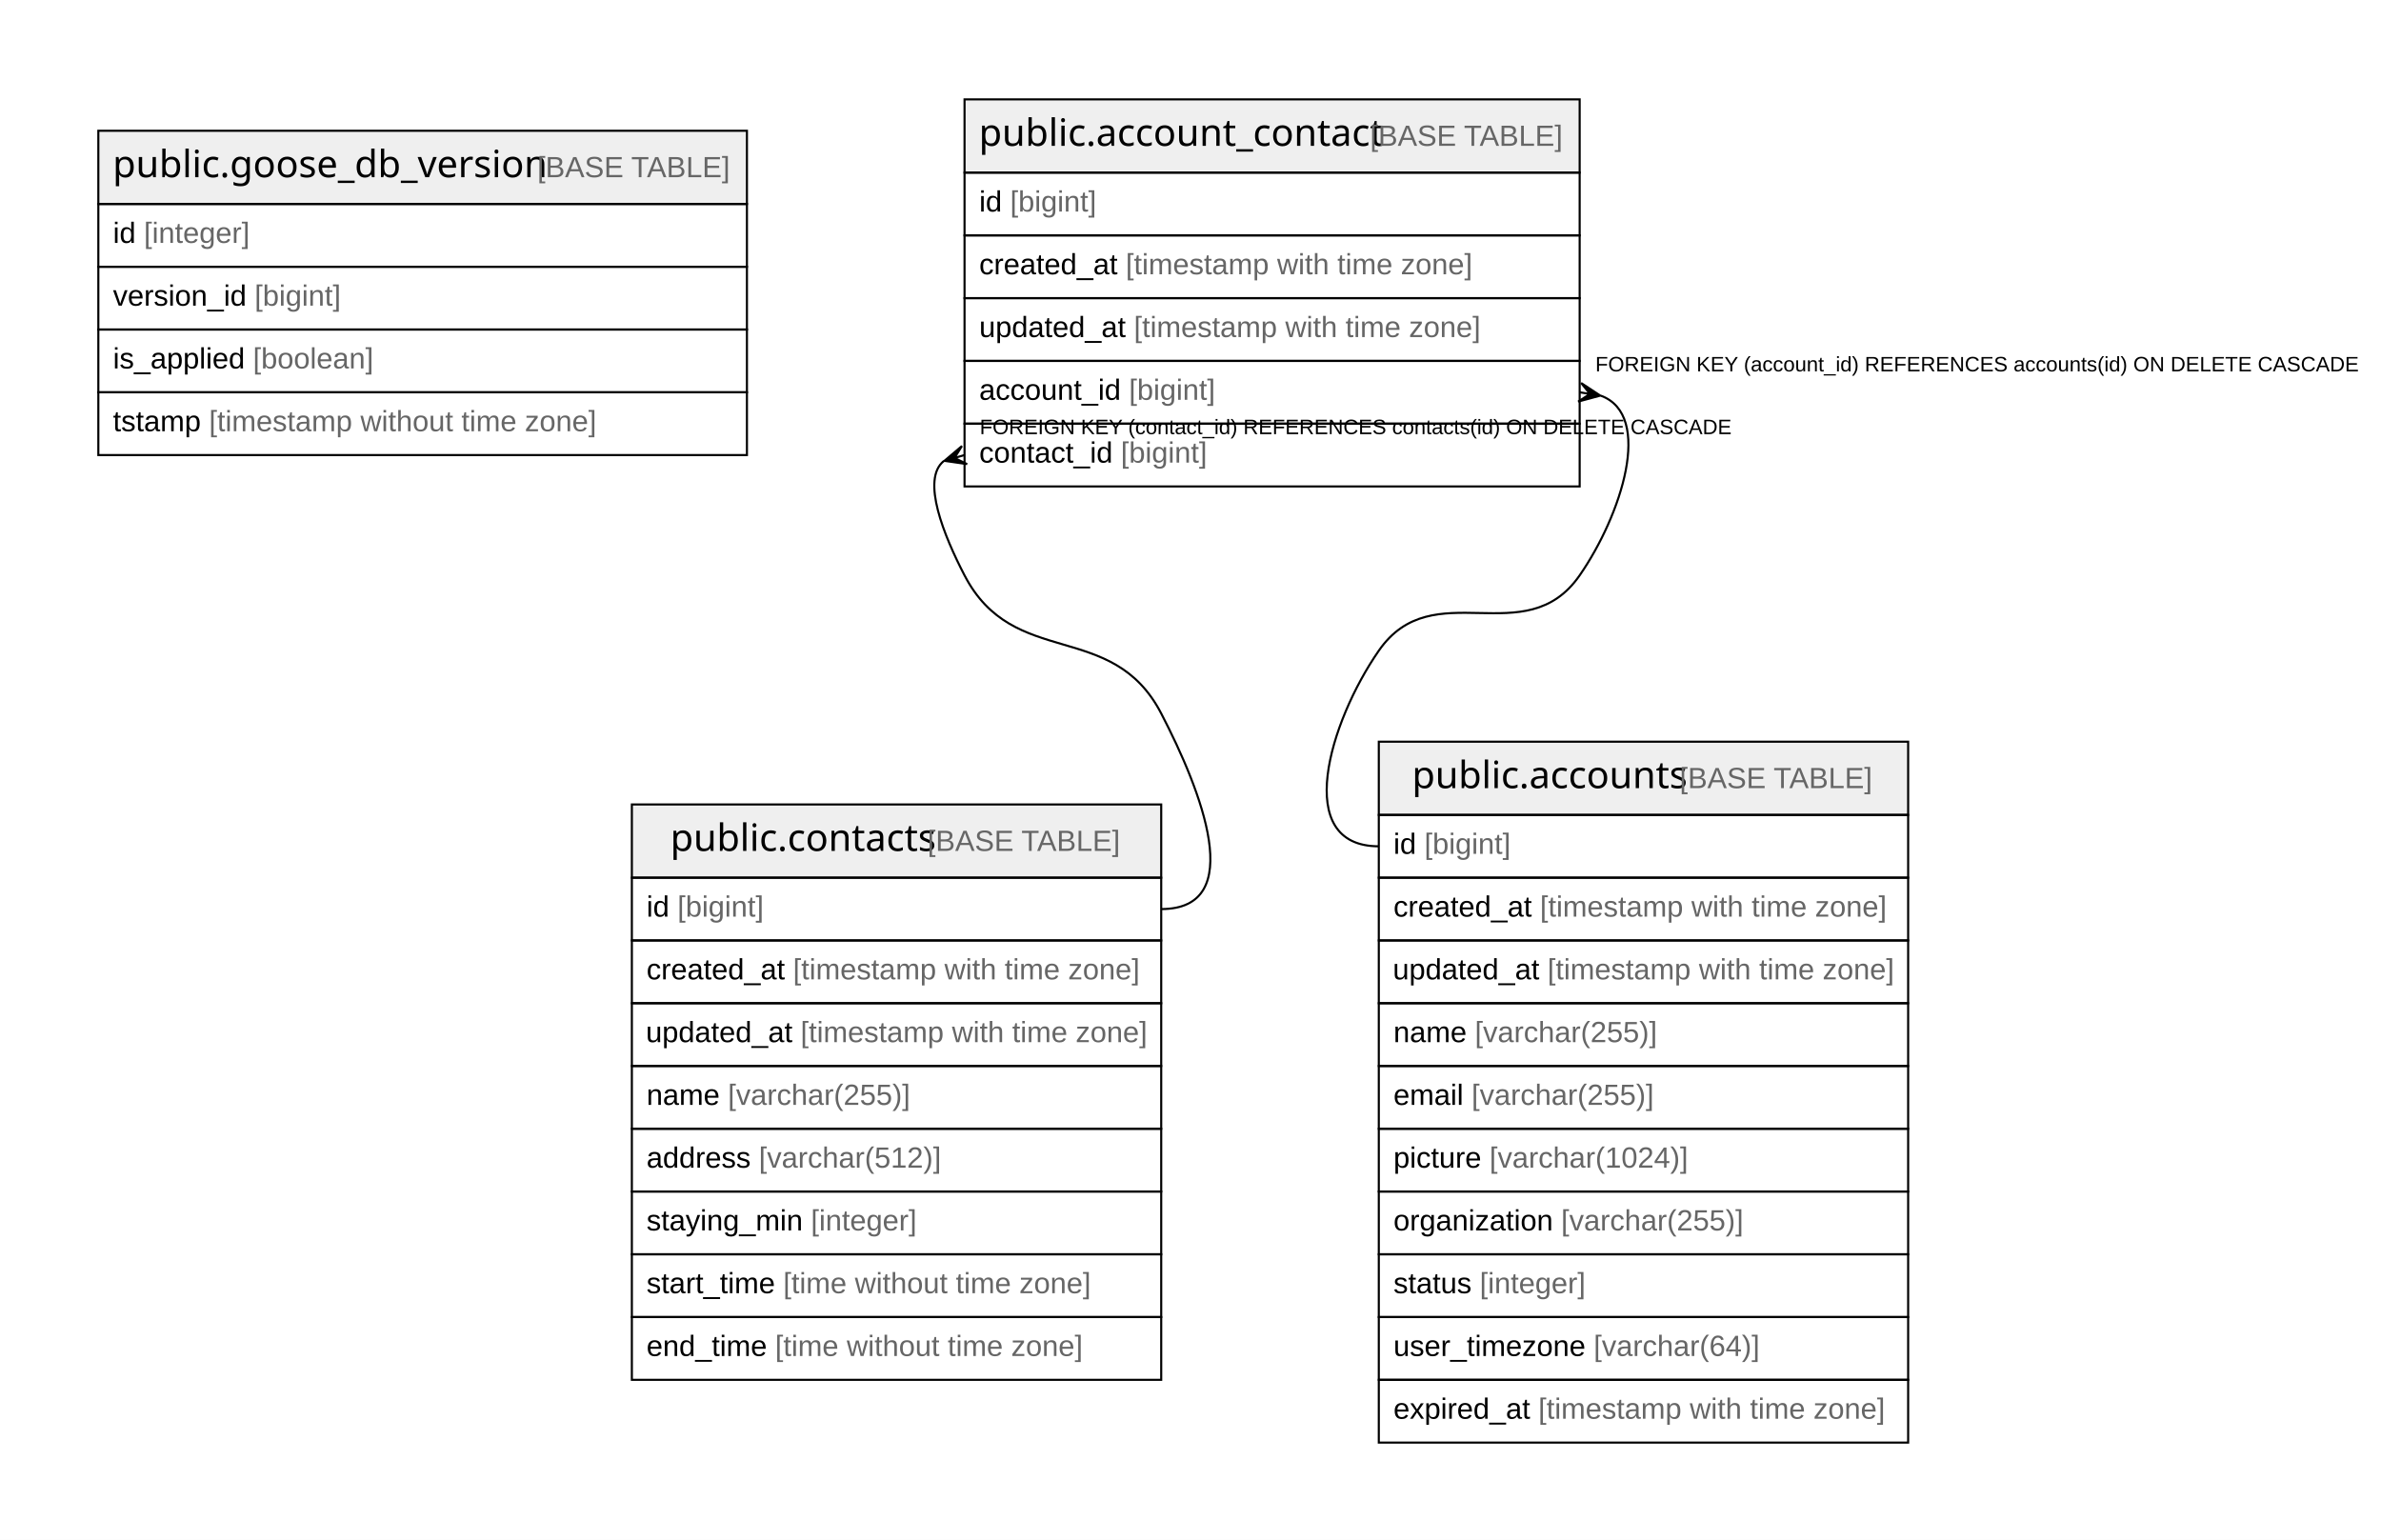
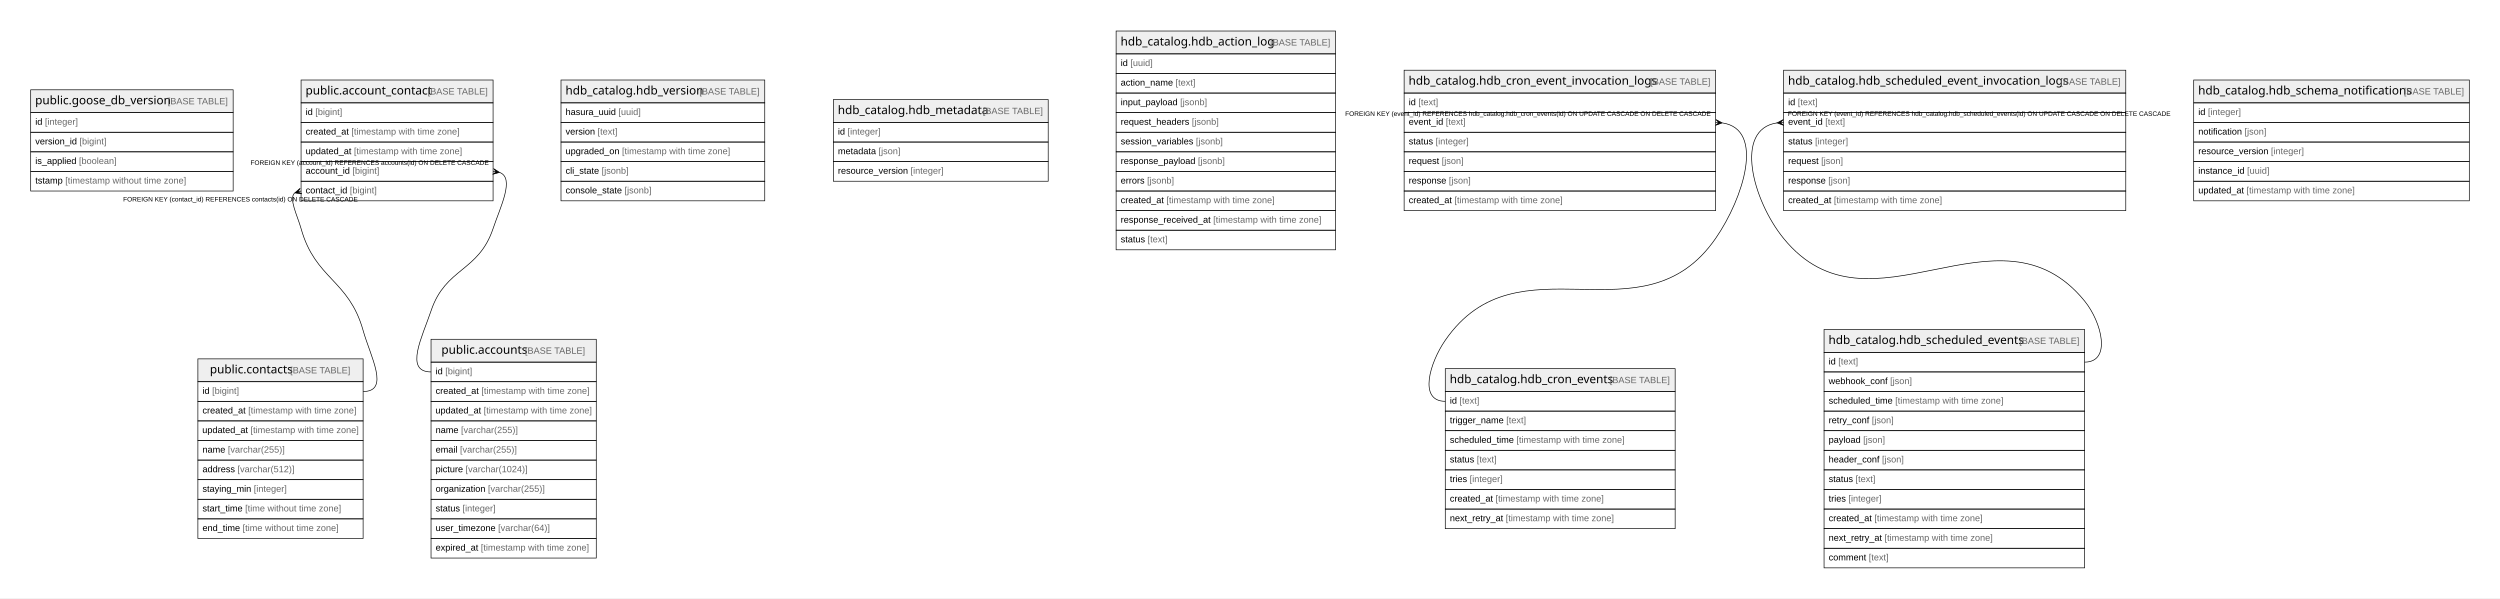
- <svg xmlns="http://www.w3.org/2000/svg" width="1138pt" height="736pt" viewBox="0.00 0.00 1138.00 736.00">
-   <g id="graph0" class="graph" transform="scale(1 1) rotate(0) translate(4 732)">
-     <polygon fill="#ffffff" stroke="transparent" points="-4,4 -4,-732 1134,-732 1134,4 -4,4" />
+ <svg xmlns="http://www.w3.org/2000/svg" width="3828pt" height="916pt" viewBox="0.00 0.00 3828.00 916.00">
+   <g id="graph0" class="graph" transform="scale(1 1) rotate(0) translate(4 912)">
+     <polygon fill="#ffffff" stroke="transparent" points="-4,4 -4,-912 3824,-912 3824,4 -4,4" />
    <g id="node1" class="node">
-       <polygon fill="#efefef" stroke="transparent" points="43,-634.5 43,-669.5 353,-669.5 353,-634.5 43,-634.5" />
-       <polygon fill="none" stroke="#000000" points="43,-634.5 43,-669.5 353,-669.5 353,-634.5 43,-634.5" />
-       <text text-anchor="start" x="49.841" y="-647.3" font-family="Arial Bold" font-size="18.00" fill="#000000">public.goose_db_version</text>
-       <text text-anchor="start" x="248.905" y="-647.3" font-family="Arial" font-size="14.00" fill="#000000"> </text>
-       <text text-anchor="start" x="252.796" y="-647.3" font-family="Arial" font-size="14.00" fill="#666666">[BASE TABLE]</text>
-       <polygon fill="none" stroke="#000000" points="43,-604.5 43,-634.5 353,-634.5 353,-604.5 43,-604.5" />
-       <text text-anchor="start" x="50" y="-615.9" font-family="Arial" font-size="14.00" fill="#000000">id </text>
-       <text text-anchor="start" x="64.78" y="-615.9" font-family="Arial" font-size="14.00" fill="#666666">[integer]</text>
-       <polygon fill="none" stroke="#000000" points="43,-574.5 43,-604.5 353,-604.5 353,-574.5 43,-574.5" />
-       <text text-anchor="start" x="50" y="-585.9" font-family="Arial" font-size="14.00" fill="#000000">version_id </text>
-       <text text-anchor="start" x="117.677" y="-585.9" font-family="Arial" font-size="14.00" fill="#666666">[bigint]</text>
-       <polygon fill="none" stroke="#000000" points="43,-544.5 43,-574.5 353,-574.5 353,-544.5 43,-544.5" />
-       <text text-anchor="start" x="50" y="-555.9" font-family="Arial" font-size="14.00" fill="#000000">is_applied </text>
-       <text text-anchor="start" x="116.906" y="-555.9" font-family="Arial" font-size="14.00" fill="#666666">[boolean]</text>
-       <polygon fill="none" stroke="#000000" points="43,-514.5 43,-544.5 353,-544.5 353,-514.5 43,-514.5" />
-       <text text-anchor="start" x="50" y="-525.9" font-family="Arial" font-size="14.00" fill="#000000">tstamp </text>
-       <text text-anchor="start" x="95.898" y="-525.9" font-family="Arial" font-size="14.00" fill="#666666">[timestamp without time zone]</text>
+       <polygon fill="#efefef" stroke="transparent" points="43,-739.5 43,-774.5 353,-774.5 353,-739.5 43,-739.5" />
+       <polygon fill="none" stroke="#000000" points="43,-739.5 43,-774.5 353,-774.5 353,-739.5 43,-739.5" />
+       <text text-anchor="start" x="49.841" y="-752.3" font-family="Arial Bold" font-size="18.00" fill="#000000">public.goose_db_version</text>
+       <text text-anchor="start" x="248.905" y="-752.3" font-family="Arial" font-size="14.00" fill="#000000"> </text>
+       <text text-anchor="start" x="252.796" y="-752.3" font-family="Arial" font-size="14.00" fill="#666666">[BASE TABLE]</text>
+       <polygon fill="none" stroke="#000000" points="43,-709.5 43,-739.5 353,-739.5 353,-709.5 43,-709.5" />
+       <text text-anchor="start" x="50" y="-720.9" font-family="Arial" font-size="14.00" fill="#000000">id </text>
+       <text text-anchor="start" x="64.78" y="-720.9" font-family="Arial" font-size="14.00" fill="#666666">[integer]</text>
+       <polygon fill="none" stroke="#000000" points="43,-679.5 43,-709.5 353,-709.5 353,-679.5 43,-679.5" />
+       <text text-anchor="start" x="50" y="-690.9" font-family="Arial" font-size="14.00" fill="#000000">version_id </text>
+       <text text-anchor="start" x="117.677" y="-690.9" font-family="Arial" font-size="14.00" fill="#666666">[bigint]</text>
+       <polygon fill="none" stroke="#000000" points="43,-649.5 43,-679.5 353,-679.5 353,-649.5 43,-649.5" />
+       <text text-anchor="start" x="50" y="-660.9" font-family="Arial" font-size="14.00" fill="#000000">is_applied </text>
+       <text text-anchor="start" x="116.906" y="-660.9" font-family="Arial" font-size="14.00" fill="#666666">[boolean]</text>
+       <polygon fill="none" stroke="#000000" points="43,-619.5 43,-649.5 353,-649.5 353,-619.5 43,-619.5" />
+       <text text-anchor="start" x="50" y="-630.9" font-family="Arial" font-size="14.00" fill="#000000">tstamp </text>
+       <text text-anchor="start" x="95.898" y="-630.9" font-family="Arial" font-size="14.00" fill="#666666">[timestamp without time zone]</text>
    </g>
    <g id="node2" class="node">
-       <polygon fill="#efefef" stroke="transparent" points="298,-312.5 298,-347.5 551,-347.5 551,-312.5 298,-312.5" />
-       <polygon fill="none" stroke="#000000" points="298,-312.5 298,-347.5 551,-347.5 551,-312.5 298,-312.5" />
-       <text text-anchor="start" x="316.357" y="-325.3" font-family="Arial Bold" font-size="18.00" fill="#000000">public.contacts</text>
-       <text text-anchor="start" x="435.389" y="-325.3" font-family="Arial" font-size="14.00" fill="#000000"> </text>
-       <text text-anchor="start" x="439.28" y="-325.3" font-family="Arial" font-size="14.00" fill="#666666">[BASE TABLE]</text>
-       <polygon fill="none" stroke="#000000" points="298,-282.5 298,-312.5 551,-312.5 551,-282.5 298,-282.5" />
-       <text text-anchor="start" x="305" y="-293.9" font-family="Arial" font-size="14.00" fill="#000000">id </text>
-       <text text-anchor="start" x="319.78" y="-293.9" font-family="Arial" font-size="14.00" fill="#666666">[bigint]</text>
-       <polygon fill="none" stroke="#000000" points="298,-252.5 298,-282.5 551,-282.5 551,-252.5 298,-252.5" />
-       <text text-anchor="start" x="305" y="-263.9" font-family="Arial" font-size="14.00" fill="#000000">created_at </text>
-       <text text-anchor="start" x="375.028" y="-263.9" font-family="Arial" font-size="14.00" fill="#666666">[timestamp with time zone]</text>
-       <polygon fill="none" stroke="#000000" points="298,-222.5 298,-252.5 551,-252.5 551,-222.5 298,-222.5" />
-       <text text-anchor="start" x="304.692" y="-233.9" font-family="Arial" font-size="14.00" fill="#000000">updated_at </text>
-       <text text-anchor="start" x="378.624" y="-233.9" font-family="Arial" font-size="14.00" fill="#666666">[timestamp with time zone]</text>
-       <polygon fill="none" stroke="#000000" points="298,-192.5 298,-222.5 551,-222.5 551,-192.5 298,-192.5" />
-       <text text-anchor="start" x="305" y="-203.9" font-family="Arial" font-size="14.00" fill="#000000">name </text>
-       <text text-anchor="start" x="343.899" y="-203.9" font-family="Arial" font-size="14.00" fill="#666666">[varchar(255)]</text>
-       <polygon fill="none" stroke="#000000" points="298,-162.5 298,-192.5 551,-192.5 551,-162.5 298,-162.5" />
-       <text text-anchor="start" x="305" y="-173.9" font-family="Arial" font-size="14.00" fill="#000000">address </text>
-       <text text-anchor="start" x="358.682" y="-173.9" font-family="Arial" font-size="14.00" fill="#666666">[varchar(512)]</text>
-       <polygon fill="none" stroke="#000000" points="298,-132.5 298,-162.5 551,-162.5 551,-132.5 298,-132.5" />
-       <text text-anchor="start" x="305" y="-143.9" font-family="Arial" font-size="14.00" fill="#000000">staying_min </text>
-       <text text-anchor="start" x="383.568" y="-143.9" font-family="Arial" font-size="14.00" fill="#666666">[integer]</text>
-       <polygon fill="none" stroke="#000000" points="298,-102.5 298,-132.5 551,-132.5 551,-102.5 298,-102.5" />
-       <text text-anchor="start" x="305" y="-113.9" font-family="Arial" font-size="14.00" fill="#000000">start_time </text>
-       <text text-anchor="start" x="370.338" y="-113.9" font-family="Arial" font-size="14.00" fill="#666666">[time without time zone]</text>
-       <polygon fill="none" stroke="#000000" points="298,-72.5 298,-102.5 551,-102.5 551,-72.5 298,-72.5" />
-       <text text-anchor="start" x="305" y="-83.9" font-family="Arial" font-size="14.00" fill="#000000">end_time </text>
-       <text text-anchor="start" x="366.461" y="-83.9" font-family="Arial" font-size="14.00" fill="#666666">[time without time zone]</text>
+       <polygon fill="#efefef" stroke="transparent" points="299,-327.5 299,-362.5 552,-362.5 552,-327.5 299,-327.5" />
+       <polygon fill="none" stroke="#000000" points="299,-327.5 299,-362.5 552,-362.5 552,-327.5 299,-327.5" />
+       <text text-anchor="start" x="317.357" y="-340.3" font-family="Arial Bold" font-size="18.00" fill="#000000">public.contacts</text>
+       <text text-anchor="start" x="436.389" y="-340.3" font-family="Arial" font-size="14.00" fill="#000000"> </text>
+       <text text-anchor="start" x="440.28" y="-340.3" font-family="Arial" font-size="14.00" fill="#666666">[BASE TABLE]</text>
+       <polygon fill="none" stroke="#000000" points="299,-297.5 299,-327.5 552,-327.5 552,-297.5 299,-297.5" />
+       <text text-anchor="start" x="306" y="-308.9" font-family="Arial" font-size="14.00" fill="#000000">id </text>
+       <text text-anchor="start" x="320.78" y="-308.9" font-family="Arial" font-size="14.00" fill="#666666">[bigint]</text>
+       <polygon fill="none" stroke="#000000" points="299,-267.5 299,-297.5 552,-297.5 552,-267.5 299,-267.5" />
+       <text text-anchor="start" x="306" y="-278.9" font-family="Arial" font-size="14.00" fill="#000000">created_at </text>
+       <text text-anchor="start" x="376.028" y="-278.9" font-family="Arial" font-size="14.00" fill="#666666">[timestamp with time zone]</text>
+       <polygon fill="none" stroke="#000000" points="299,-237.5 299,-267.5 552,-267.5 552,-237.5 299,-237.5" />
+       <text text-anchor="start" x="305.692" y="-248.9" font-family="Arial" font-size="14.00" fill="#000000">updated_at </text>
+       <text text-anchor="start" x="379.624" y="-248.9" font-family="Arial" font-size="14.00" fill="#666666">[timestamp with time zone]</text>
+       <polygon fill="none" stroke="#000000" points="299,-207.5 299,-237.5 552,-237.5 552,-207.5 299,-207.5" />
+       <text text-anchor="start" x="306" y="-218.9" font-family="Arial" font-size="14.00" fill="#000000">name </text>
+       <text text-anchor="start" x="344.899" y="-218.9" font-family="Arial" font-size="14.00" fill="#666666">[varchar(255)]</text>
+       <polygon fill="none" stroke="#000000" points="299,-177.5 299,-207.5 552,-207.5 552,-177.5 299,-177.5" />
+       <text text-anchor="start" x="306" y="-188.9" font-family="Arial" font-size="14.00" fill="#000000">address </text>
+       <text text-anchor="start" x="359.682" y="-188.9" font-family="Arial" font-size="14.00" fill="#666666">[varchar(512)]</text>
+       <polygon fill="none" stroke="#000000" points="299,-147.5 299,-177.5 552,-177.5 552,-147.5 299,-147.5" />
+       <text text-anchor="start" x="306" y="-158.9" font-family="Arial" font-size="14.00" fill="#000000">staying_min </text>
+       <text text-anchor="start" x="384.568" y="-158.9" font-family="Arial" font-size="14.00" fill="#666666">[integer]</text>
+       <polygon fill="none" stroke="#000000" points="299,-117.5 299,-147.5 552,-147.5 552,-117.5 299,-117.5" />
+       <text text-anchor="start" x="306" y="-128.9" font-family="Arial" font-size="14.00" fill="#000000">start_time </text>
+       <text text-anchor="start" x="371.338" y="-128.9" font-family="Arial" font-size="14.00" fill="#666666">[time without time zone]</text>
+       <polygon fill="none" stroke="#000000" points="299,-87.5 299,-117.5 552,-117.5 552,-87.5 299,-87.5" />
+       <text text-anchor="start" x="306" y="-98.9" font-family="Arial" font-size="14.00" fill="#000000">end_time </text>
+       <text text-anchor="start" x="367.461" y="-98.9" font-family="Arial" font-size="14.00" fill="#666666">[time without time zone]</text>
    </g>
    <g id="node3" class="node">
-       <polygon fill="#efefef" stroke="transparent" points="655,-342.5 655,-377.5 908,-377.5 908,-342.5 655,-342.5" />
-       <polygon fill="none" stroke="#000000" points="655,-342.5 655,-377.5 908,-377.5 908,-342.5 655,-342.5" />
-       <text text-anchor="start" x="670.855" y="-355.3" font-family="Arial Bold" font-size="18.00" fill="#000000">public.accounts</text>
-       <text text-anchor="start" x="794.891" y="-355.3" font-family="Arial" font-size="14.00" fill="#000000"> </text>
-       <text text-anchor="start" x="798.782" y="-355.3" font-family="Arial" font-size="14.00" fill="#666666">[BASE TABLE]</text>
-       <polygon fill="none" stroke="#000000" points="655,-312.5 655,-342.5 908,-342.5 908,-312.5 655,-312.5" />
-       <text text-anchor="start" x="662" y="-323.9" font-family="Arial" font-size="14.00" fill="#000000">id </text>
-       <text text-anchor="start" x="676.78" y="-323.9" font-family="Arial" font-size="14.00" fill="#666666">[bigint]</text>
-       <polygon fill="none" stroke="#000000" points="655,-282.5 655,-312.5 908,-312.5 908,-282.5 655,-282.5" />
-       <text text-anchor="start" x="662" y="-293.9" font-family="Arial" font-size="14.00" fill="#000000">created_at </text>
-       <text text-anchor="start" x="732.028" y="-293.9" font-family="Arial" font-size="14.00" fill="#666666">[timestamp with time zone]</text>
-       <polygon fill="none" stroke="#000000" points="655,-252.5 655,-282.5 908,-282.5 908,-252.5 655,-252.5" />
-       <text text-anchor="start" x="661.692" y="-263.9" font-family="Arial" font-size="14.00" fill="#000000">updated_at </text>
-       <text text-anchor="start" x="735.624" y="-263.9" font-family="Arial" font-size="14.00" fill="#666666">[timestamp with time zone]</text>
-       <polygon fill="none" stroke="#000000" points="655,-222.5 655,-252.5 908,-252.5 908,-222.5 655,-222.5" />
-       <text text-anchor="start" x="662" y="-233.9" font-family="Arial" font-size="14.00" fill="#000000">name </text>
-       <text text-anchor="start" x="700.899" y="-233.9" font-family="Arial" font-size="14.00" fill="#666666">[varchar(255)]</text>
-       <polygon fill="none" stroke="#000000" points="655,-192.5 655,-222.5 908,-222.5 908,-192.5 655,-192.5" />
-       <text text-anchor="start" x="662" y="-203.9" font-family="Arial" font-size="14.00" fill="#000000">email </text>
-       <text text-anchor="start" x="699.33" y="-203.9" font-family="Arial" font-size="14.00" fill="#666666">[varchar(255)]</text>
-       <polygon fill="none" stroke="#000000" points="655,-162.5 655,-192.5 908,-192.5 908,-162.5 655,-162.5" />
-       <text text-anchor="start" x="662" y="-173.9" font-family="Arial" font-size="14.00" fill="#000000">picture </text>
-       <text text-anchor="start" x="707.896" y="-173.9" font-family="Arial" font-size="14.00" fill="#666666">[varchar(1024)]</text>
-       <polygon fill="none" stroke="#000000" points="655,-132.5 655,-162.5 908,-162.5 908,-132.5 655,-132.5" />
-       <text text-anchor="start" x="662" y="-143.9" font-family="Arial" font-size="14.00" fill="#000000">organization </text>
-       <text text-anchor="start" x="742.133" y="-143.9" font-family="Arial" font-size="14.00" fill="#666666">[varchar(255)]</text>
-       <polygon fill="none" stroke="#000000" points="655,-102.5 655,-132.5 908,-132.5 908,-102.5 655,-102.5" />
-       <text text-anchor="start" x="662" y="-113.9" font-family="Arial" font-size="14.00" fill="#000000">status </text>
-       <text text-anchor="start" x="703.237" y="-113.9" font-family="Arial" font-size="14.00" fill="#666666">[integer]</text>
-       <polygon fill="none" stroke="#000000" points="655,-72.5 655,-102.5 908,-102.5 908,-72.5 655,-72.5" />
-       <text text-anchor="start" x="662" y="-83.9" font-family="Arial" font-size="14.00" fill="#000000">user_timezone </text>
-       <text text-anchor="start" x="757.687" y="-83.9" font-family="Arial" font-size="14.00" fill="#666666">[varchar(64)]</text>
-       <polygon fill="none" stroke="#000000" points="655,-42.5 655,-72.5 908,-72.5 908,-42.5 655,-42.5" />
-       <text text-anchor="start" x="662" y="-53.9" font-family="Arial" font-size="14.00" fill="#000000">expired_at </text>
-       <text text-anchor="start" x="731.244" y="-53.9" font-family="Arial" font-size="14.00" fill="#666666">[timestamp with time zone]</text>
+       <polygon fill="#efefef" stroke="transparent" points="656,-357.5 656,-392.5 909,-392.5 909,-357.5 656,-357.5" />
+       <polygon fill="none" stroke="#000000" points="656,-357.5 656,-392.5 909,-392.5 909,-357.5 656,-357.5" />
+       <text text-anchor="start" x="671.855" y="-370.3" font-family="Arial Bold" font-size="18.00" fill="#000000">public.accounts</text>
+       <text text-anchor="start" x="795.891" y="-370.3" font-family="Arial" font-size="14.00" fill="#000000"> </text>
+       <text text-anchor="start" x="799.782" y="-370.3" font-family="Arial" font-size="14.00" fill="#666666">[BASE TABLE]</text>
+       <polygon fill="none" stroke="#000000" points="656,-327.5 656,-357.5 909,-357.5 909,-327.5 656,-327.5" />
+       <text text-anchor="start" x="663" y="-338.9" font-family="Arial" font-size="14.00" fill="#000000">id </text>
+       <text text-anchor="start" x="677.78" y="-338.9" font-family="Arial" font-size="14.00" fill="#666666">[bigint]</text>
+       <polygon fill="none" stroke="#000000" points="656,-297.5 656,-327.5 909,-327.5 909,-297.5 656,-297.5" />
+       <text text-anchor="start" x="663" y="-308.9" font-family="Arial" font-size="14.00" fill="#000000">created_at </text>
+       <text text-anchor="start" x="733.028" y="-308.9" font-family="Arial" font-size="14.00" fill="#666666">[timestamp with time zone]</text>
+       <polygon fill="none" stroke="#000000" points="656,-267.5 656,-297.5 909,-297.5 909,-267.5 656,-267.5" />
+       <text text-anchor="start" x="662.692" y="-278.9" font-family="Arial" font-size="14.00" fill="#000000">updated_at </text>
+       <text text-anchor="start" x="736.624" y="-278.9" font-family="Arial" font-size="14.00" fill="#666666">[timestamp with time zone]</text>
+       <polygon fill="none" stroke="#000000" points="656,-237.5 656,-267.5 909,-267.5 909,-237.5 656,-237.5" />
+       <text text-anchor="start" x="663" y="-248.9" font-family="Arial" font-size="14.00" fill="#000000">name </text>
+       <text text-anchor="start" x="701.899" y="-248.9" font-family="Arial" font-size="14.00" fill="#666666">[varchar(255)]</text>
+       <polygon fill="none" stroke="#000000" points="656,-207.5 656,-237.5 909,-237.5 909,-207.5 656,-207.5" />
+       <text text-anchor="start" x="663" y="-218.9" font-family="Arial" font-size="14.00" fill="#000000">email </text>
+       <text text-anchor="start" x="700.33" y="-218.9" font-family="Arial" font-size="14.00" fill="#666666">[varchar(255)]</text>
+       <polygon fill="none" stroke="#000000" points="656,-177.5 656,-207.5 909,-207.5 909,-177.5 656,-177.5" />
+       <text text-anchor="start" x="663" y="-188.9" font-family="Arial" font-size="14.00" fill="#000000">picture </text>
+       <text text-anchor="start" x="708.896" y="-188.9" font-family="Arial" font-size="14.00" fill="#666666">[varchar(1024)]</text>
+       <polygon fill="none" stroke="#000000" points="656,-147.5 656,-177.5 909,-177.5 909,-147.5 656,-147.5" />
+       <text text-anchor="start" x="663" y="-158.9" font-family="Arial" font-size="14.00" fill="#000000">organization </text>
+       <text text-anchor="start" x="743.133" y="-158.9" font-family="Arial" font-size="14.00" fill="#666666">[varchar(255)]</text>
+       <polygon fill="none" stroke="#000000" points="656,-117.5 656,-147.5 909,-147.5 909,-117.5 656,-117.5" />
+       <text text-anchor="start" x="663" y="-128.9" font-family="Arial" font-size="14.00" fill="#000000">status </text>
+       <text text-anchor="start" x="704.237" y="-128.9" font-family="Arial" font-size="14.00" fill="#666666">[integer]</text>
+       <polygon fill="none" stroke="#000000" points="656,-87.5 656,-117.5 909,-117.5 909,-87.5 656,-87.5" />
+       <text text-anchor="start" x="663" y="-98.9" font-family="Arial" font-size="14.00" fill="#000000">user_timezone </text>
+       <text text-anchor="start" x="758.687" y="-98.9" font-family="Arial" font-size="14.00" fill="#666666">[varchar(64)]</text>
+       <polygon fill="none" stroke="#000000" points="656,-57.5 656,-87.5 909,-87.5 909,-57.5 656,-57.5" />
+       <text text-anchor="start" x="663" y="-68.9" font-family="Arial" font-size="14.00" fill="#000000">expired_at </text>
+       <text text-anchor="start" x="732.244" y="-68.9" font-family="Arial" font-size="14.00" fill="#666666">[timestamp with time zone]</text>
    </g>
    <g id="node4" class="node">
-       <polygon fill="#efefef" stroke="transparent" points="457,-649.5 457,-684.5 751,-684.5 751,-649.5 457,-649.5" />
-       <polygon fill="none" stroke="#000000" points="457,-649.5 457,-684.5 751,-684.5 751,-649.5 457,-649.5" />
-       <text text-anchor="start" x="463.84" y="-662.3" font-family="Arial Bold" font-size="18.00" fill="#000000">public.account_contact</text>
-       <text text-anchor="start" x="646.906" y="-662.3" font-family="Arial" font-size="14.00" fill="#000000"> </text>
-       <text text-anchor="start" x="650.796" y="-662.3" font-family="Arial" font-size="14.00" fill="#666666">[BASE TABLE]</text>
-       <polygon fill="none" stroke="#000000" points="457,-619.5 457,-649.5 751,-649.5 751,-619.5 457,-619.5" />
-       <text text-anchor="start" x="464" y="-630.9" font-family="Arial" font-size="14.00" fill="#000000">id </text>
-       <text text-anchor="start" x="478.78" y="-630.9" font-family="Arial" font-size="14.00" fill="#666666">[bigint]</text>
-       <polygon fill="none" stroke="#000000" points="457,-589.5 457,-619.5 751,-619.5 751,-589.5 457,-589.5" />
-       <text text-anchor="start" x="464" y="-600.9" font-family="Arial" font-size="14.00" fill="#000000">created_at </text>
-       <text text-anchor="start" x="534.028" y="-600.9" font-family="Arial" font-size="14.00" fill="#666666">[timestamp with time zone]</text>
-       <polygon fill="none" stroke="#000000" points="457,-559.5 457,-589.5 751,-589.5 751,-559.5 457,-559.5" />
-       <text text-anchor="start" x="464" y="-570.9" font-family="Arial" font-size="14.00" fill="#000000">updated_at </text>
-       <text text-anchor="start" x="537.933" y="-570.9" font-family="Arial" font-size="14.00" fill="#666666">[timestamp with time zone]</text>
-       <polygon fill="none" stroke="#000000" points="457,-529.5 457,-559.5 751,-559.5 751,-529.5 457,-529.5" />
-       <text text-anchor="start" x="464" y="-540.9" font-family="Arial" font-size="14.00" fill="#000000">account_id </text>
-       <text text-anchor="start" x="535.583" y="-540.9" font-family="Arial" font-size="14.00" fill="#666666">[bigint]</text>
-       <polygon fill="none" stroke="#000000" points="457,-499.5 457,-529.5 751,-529.5 751,-499.5 457,-499.5" />
-       <text text-anchor="start" x="464" y="-510.9" font-family="Arial" font-size="14.00" fill="#000000">contact_id </text>
-       <text text-anchor="start" x="531.691" y="-510.9" font-family="Arial" font-size="14.00" fill="#666666">[bigint]</text>
+       <polygon fill="#efefef" stroke="transparent" points="457,-754.5 457,-789.5 751,-789.5 751,-754.5 457,-754.5" />
+       <polygon fill="none" stroke="#000000" points="457,-754.5 457,-789.5 751,-789.5 751,-754.5 457,-754.5" />
+       <text text-anchor="start" x="463.84" y="-767.3" font-family="Arial Bold" font-size="18.00" fill="#000000">public.account_contact</text>
+       <text text-anchor="start" x="646.906" y="-767.3" font-family="Arial" font-size="14.00" fill="#000000"> </text>
+       <text text-anchor="start" x="650.796" y="-767.3" font-family="Arial" font-size="14.00" fill="#666666">[BASE TABLE]</text>
+       <polygon fill="none" stroke="#000000" points="457,-724.5 457,-754.5 751,-754.5 751,-724.5 457,-724.5" />
+       <text text-anchor="start" x="464" y="-735.9" font-family="Arial" font-size="14.00" fill="#000000">id </text>
+       <text text-anchor="start" x="478.78" y="-735.9" font-family="Arial" font-size="14.00" fill="#666666">[bigint]</text>
+       <polygon fill="none" stroke="#000000" points="457,-694.5 457,-724.5 751,-724.5 751,-694.5 457,-694.5" />
+       <text text-anchor="start" x="464" y="-705.9" font-family="Arial" font-size="14.00" fill="#000000">created_at </text>
+       <text text-anchor="start" x="534.028" y="-705.9" font-family="Arial" font-size="14.00" fill="#666666">[timestamp with time zone]</text>
+       <polygon fill="none" stroke="#000000" points="457,-664.5 457,-694.5 751,-694.5 751,-664.5 457,-664.5" />
+       <text text-anchor="start" x="464" y="-675.9" font-family="Arial" font-size="14.00" fill="#000000">updated_at </text>
+       <text text-anchor="start" x="537.933" y="-675.9" font-family="Arial" font-size="14.00" fill="#666666">[timestamp with time zone]</text>
+       <polygon fill="none" stroke="#000000" points="457,-634.5 457,-664.5 751,-664.5 751,-634.5 457,-634.5" />
+       <text text-anchor="start" x="464" y="-645.9" font-family="Arial" font-size="14.00" fill="#000000">account_id </text>
+       <text text-anchor="start" x="535.583" y="-645.9" font-family="Arial" font-size="14.00" fill="#666666">[bigint]</text>
+       <polygon fill="none" stroke="#000000" points="457,-604.5 457,-634.5 751,-634.5 751,-604.5 457,-604.5" />
+       <text text-anchor="start" x="464" y="-615.9" font-family="Arial" font-size="14.00" fill="#000000">contact_id </text>
+       <text text-anchor="start" x="531.691" y="-615.9" font-family="Arial" font-size="14.00" fill="#666666">[bigint]</text>
    </g>
    <g id="edge1" class="edge">
-       <path fill="none" stroke="#000000" d="M447.098,-511.652C436.119,-502.888 447.24,-475.778 457,-457 480.542,-411.705 527.458,-436.295 551,-391 570.164,-354.127 592.556,-297.5 551,-297.5" />
-       <polygon fill="#000000" stroke="#000000" points="447.39,-511.736 455.756,-518.825 452.195,-513.118 457,-514.5 457,-514.5 457,-514.5 452.195,-513.118 458.244,-510.175 447.39,-511.736 447.39,-511.736" />
-       <text text-anchor="start" x="464.265" y="-524.5" font-family="Arial" font-size="10.00" fill="#000000">FOREIGN KEY (contact_id) REFERENCES contacts(id) ON DELETE CASCADE</text>
+       <path fill="none" stroke="#000000" d="M447.182,-616.553C437.769,-607.946 451.338,-582.184 457,-562 478.926,-483.839 530.074,-484.161 552,-406 563.224,-365.989 593.556,-312.5 552,-312.5" />
+       <polygon fill="#000000" stroke="#000000" points="447.422,-616.625 455.706,-623.81 452.211,-618.062 457,-619.5 457,-619.5 457,-619.5 452.211,-618.062 458.294,-615.19 447.422,-616.625 447.422,-616.625" />
+       <text text-anchor="start" x="184.516" y="-603.5" font-family="Arial" font-size="10.00" fill="#000000">FOREIGN KEY (contact_id) REFERENCES contacts(id) ON DELETE CASCADE</text>
    </g>
    <g id="edge2" class="edge">
-       <path fill="none" stroke="#000000" d="M761.18,-542.864C786.433,-533.462 770.901,-485.717 751,-457 725.045,-419.546 680.955,-458.454 655,-421 631.33,-386.844 613.444,-327.5 655,-327.5" />
-       <polygon fill="#000000" stroke="#000000" points="760.873,-542.913 750.286,-540.057 755.937,-543.707 751,-544.5 751,-544.5 751,-544.5 755.937,-543.707 751.714,-548.943 760.873,-542.913 760.873,-542.913" />
-       <text text-anchor="start" x="758.486" y="-554.5" font-family="Arial" font-size="10.00" fill="#000000">FOREIGN KEY (account_id) REFERENCES accounts(id) ON DELETE CASCADE</text>
+       <path fill="none" stroke="#000000" d="M760.908,-648.001C784.644,-639.359 762.091,-595.132 751,-562 728.737,-495.494 678.263,-502.506 656,-436 642.809,-396.594 614.444,-342.5 656,-342.5" />
+       <polygon fill="#000000" stroke="#000000" points="760.888,-648.004 750.327,-645.051 755.944,-648.752 751,-649.5 751,-649.5 751,-649.5 755.944,-648.752 751.673,-653.949 760.888,-648.004 760.888,-648.004" />
+       <text text-anchor="start" x="379.486" y="-659.5" font-family="Arial" font-size="10.00" fill="#000000">FOREIGN KEY (account_id) REFERENCES accounts(id) ON DELETE CASCADE</text>
+     </g>
+     <g id="node5" class="node">
+       <polygon fill="#efefef" stroke="transparent" points="855,-754.5 855,-789.5 1167,-789.5 1167,-754.5 855,-754.5" />
+       <polygon fill="none" stroke="#000000" points="855,-754.5 855,-789.5 1167,-789.5 1167,-754.5 855,-754.5" />
+       <text text-anchor="start" x="861.834" y="-767.3" font-family="Arial Bold" font-size="18.00" fill="#000000">hdb_catalog.hdb_version</text>
+       <text text-anchor="start" x="1062.912" y="-767.3" font-family="Arial" font-size="14.00" fill="#000000"> </text>
+       <text text-anchor="start" x="1066.803" y="-767.3" font-family="Arial" font-size="14.00" fill="#666666">[BASE TABLE]</text>
+       <polygon fill="none" stroke="#000000" points="855,-724.5 855,-754.5 1167,-754.5 1167,-724.5 855,-724.5" />
+       <text text-anchor="start" x="862" y="-735.9" font-family="Arial" font-size="14.00" fill="#000000">hasura_uuid </text>
+       <text text-anchor="start" x="942.919" y="-735.9" font-family="Arial" font-size="14.00" fill="#666666">[uuid]</text>
+       <polygon fill="none" stroke="#000000" points="855,-694.5 855,-724.5 1167,-724.5 1167,-694.5 855,-694.5" />
+       <text text-anchor="start" x="862" y="-705.9" font-family="Arial" font-size="14.00" fill="#000000">version </text>
+       <text text-anchor="start" x="911.006" y="-705.9" font-family="Arial" font-size="14.00" fill="#666666">[text]</text>
+       <polygon fill="none" stroke="#000000" points="855,-664.5 855,-694.5 1167,-694.5 1167,-664.5 855,-664.5" />
+       <text text-anchor="start" x="862" y="-675.9" font-family="Arial" font-size="14.00" fill="#000000">upgraded_on </text>
+       <text text-anchor="start" x="948.377" y="-675.9" font-family="Arial" font-size="14.00" fill="#666666">[timestamp with time zone]</text>
+       <polygon fill="none" stroke="#000000" points="855,-634.5 855,-664.5 1167,-664.5 1167,-634.5 855,-634.5" />
+       <text text-anchor="start" x="862" y="-645.9" font-family="Arial" font-size="14.00" fill="#000000">cli_state </text>
+       <text text-anchor="start" x="917.233" y="-645.9" font-family="Arial" font-size="14.00" fill="#666666">[jsonb]</text>
+       <polygon fill="none" stroke="#000000" points="855,-604.5 855,-634.5 1167,-634.5 1167,-604.5 855,-604.5" />
+       <text text-anchor="start" x="862" y="-615.9" font-family="Arial" font-size="14.00" fill="#000000">console_state </text>
+       <text text-anchor="start" x="952.257" y="-615.9" font-family="Arial" font-size="14.00" fill="#666666">[jsonb]</text>
+     </g>
+     <g id="node6" class="node">
+       <polygon fill="#efefef" stroke="transparent" points="1272,-724.5 1272,-759.5 1601,-759.5 1601,-724.5 1272,-724.5" />
+       <polygon fill="none" stroke="#000000" points="1272,-724.5 1272,-759.5 1601,-759.5 1601,-724.5 1272,-724.5" />
+       <text text-anchor="start" x="1278.823" y="-737.3" font-family="Arial Bold" font-size="18.00" fill="#000000">hdb_catalog.hdb_metadata</text>
+       <text text-anchor="start" x="1496.923" y="-737.3" font-family="Arial" font-size="14.00" fill="#000000"> </text>
+       <text text-anchor="start" x="1500.814" y="-737.3" font-family="Arial" font-size="14.00" fill="#666666">[BASE TABLE]</text>
+       <polygon fill="none" stroke="#000000" points="1272,-694.5 1272,-724.5 1601,-724.5 1601,-694.5 1272,-694.5" />
+       <text text-anchor="start" x="1279" y="-705.9" font-family="Arial" font-size="14.00" fill="#000000">id </text>
+       <text text-anchor="start" x="1293.78" y="-705.9" font-family="Arial" font-size="14.00" fill="#666666">[integer]</text>
+       <polygon fill="none" stroke="#000000" points="1272,-664.5 1272,-694.5 1601,-694.5 1601,-664.5 1272,-664.5" />
+       <text text-anchor="start" x="1279" y="-675.9" font-family="Arial" font-size="14.00" fill="#000000">metadata </text>
+       <text text-anchor="start" x="1341.245" y="-675.9" font-family="Arial" font-size="14.00" fill="#666666">[json]</text>
+       <polygon fill="none" stroke="#000000" points="1272,-634.5 1272,-664.5 1601,-664.5 1601,-634.5 1272,-634.5" />
+       <text text-anchor="start" x="1279" y="-645.9" font-family="Arial" font-size="14.00" fill="#000000">resource_version </text>
+       <text text-anchor="start" x="1390.24" y="-645.9" font-family="Arial" font-size="14.00" fill="#666666">[integer]</text>
+     </g>
+     <g id="node7" class="node">
+       <polygon fill="#efefef" stroke="transparent" points="1705,-829.5 1705,-864.5 2041,-864.5 2041,-829.5 1705,-829.5" />
+       <polygon fill="none" stroke="#000000" points="1705,-829.5 1705,-864.5 2041,-864.5 2041,-829.5 1705,-829.5" />
+       <text text-anchor="start" x="1711.823" y="-842.3" font-family="Arial Bold" font-size="18.00" fill="#000000">hdb_catalog.hdb_action_log</text>
+       <text text-anchor="start" x="1936.924" y="-842.3" font-family="Arial" font-size="14.00" fill="#000000"> </text>
+       <text text-anchor="start" x="1940.814" y="-842.3" font-family="Arial" font-size="14.00" fill="#666666">[BASE TABLE]</text>
+       <polygon fill="none" stroke="#000000" points="1705,-799.5 1705,-829.5 2041,-829.5 2041,-799.5 1705,-799.5" />
+       <text text-anchor="start" x="1712" y="-810.9" font-family="Arial" font-size="14.00" fill="#000000">id </text>
+       <text text-anchor="start" x="1726.78" y="-810.9" font-family="Arial" font-size="14.00" fill="#666666">[uuid]</text>
+       <polygon fill="none" stroke="#000000" points="1705,-769.5 1705,-799.5 2041,-799.5 2041,-769.5 1705,-769.5" />
+       <text text-anchor="start" x="1712" y="-780.9" font-family="Arial" font-size="14.00" fill="#000000">action_name </text>
+       <text text-anchor="start" x="1796.027" y="-780.9" font-family="Arial" font-size="14.00" fill="#666666">[text]</text>
+       <polygon fill="none" stroke="#000000" points="1705,-739.5 1705,-769.5 2041,-769.5 2041,-739.5 1705,-739.5" />
+       <text text-anchor="start" x="1712" y="-750.9" font-family="Arial" font-size="14.00" fill="#000000">input_payload </text>
+       <text text-anchor="start" x="1803.038" y="-750.9" font-family="Arial" font-size="14.00" fill="#666666">[jsonb]</text>
+       <polygon fill="none" stroke="#000000" points="1705,-709.5 1705,-739.5 2041,-739.5 2041,-709.5 1705,-709.5" />
+       <text text-anchor="start" x="1712" y="-720.9" font-family="Arial" font-size="14.00" fill="#000000">request_headers </text>
+       <text text-anchor="start" x="1820.928" y="-720.9" font-family="Arial" font-size="14.00" fill="#666666">[jsonb]</text>
+       <polygon fill="none" stroke="#000000" points="1705,-679.5 1705,-709.5 2041,-709.5 2041,-679.5 1705,-679.5" />
+       <text text-anchor="start" x="1712" y="-690.9" font-family="Arial" font-size="14.00" fill="#000000">session_variables </text>
+       <text text-anchor="start" x="1827.132" y="-690.9" font-family="Arial" font-size="14.00" fill="#666666">[jsonb]</text>
+       <polygon fill="none" stroke="#000000" points="1705,-649.5 1705,-679.5 2041,-679.5 2041,-649.5 1705,-649.5" />
+       <text text-anchor="start" x="1712" y="-660.9" font-family="Arial" font-size="14.00" fill="#000000">response_payload </text>
+       <text text-anchor="start" x="1830.266" y="-660.9" font-family="Arial" font-size="14.00" fill="#666666">[jsonb]</text>
+       <polygon fill="none" stroke="#000000" points="1705,-619.5 1705,-649.5 2041,-649.5 2041,-619.5 1705,-619.5" />
+       <text text-anchor="start" x="1712" y="-630.9" font-family="Arial" font-size="14.00" fill="#000000">errors </text>
+       <text text-anchor="start" x="1752.438" y="-630.9" font-family="Arial" font-size="14.00" fill="#666666">[jsonb]</text>
+       <polygon fill="none" stroke="#000000" points="1705,-589.5 1705,-619.5 2041,-619.5 2041,-589.5 1705,-589.5" />
+       <text text-anchor="start" x="1712" y="-600.9" font-family="Arial" font-size="14.00" fill="#000000">created_at </text>
+       <text text-anchor="start" x="1782.028" y="-600.9" font-family="Arial" font-size="14.00" fill="#666666">[timestamp with time zone]</text>
+       <polygon fill="none" stroke="#000000" points="1705,-559.5 1705,-589.5 2041,-589.5 2041,-559.5 1705,-559.5" />
+       <text text-anchor="start" x="1712" y="-570.9" font-family="Arial" font-size="14.00" fill="#000000">response_received_at </text>
+       <text text-anchor="start" x="1853.6" y="-570.9" font-family="Arial" font-size="14.00" fill="#666666">[timestamp with time zone]</text>
+       <polygon fill="none" stroke="#000000" points="1705,-529.5 1705,-559.5 2041,-559.5 2041,-529.5 1705,-529.5" />
+       <text text-anchor="start" x="1712" y="-540.9" font-family="Arial" font-size="14.00" fill="#000000">status </text>
+       <text text-anchor="start" x="1753.237" y="-540.9" font-family="Arial" font-size="14.00" fill="#666666">[text]</text>
+     </g>
+     <g id="node8" class="node">
+       <polygon fill="#efefef" stroke="transparent" points="2209,-312.5 2209,-347.5 2561,-347.5 2561,-312.5 2209,-312.5" />
+       <polygon fill="none" stroke="#000000" points="2209,-312.5 2209,-347.5 2561,-347.5 2561,-312.5 2209,-312.5" />
+       <text text-anchor="start" x="2215.821" y="-325.3" font-family="Arial Bold" font-size="18.00" fill="#000000">hdb_catalog.hdb_cron_events</text>
+       <text text-anchor="start" x="2456.925" y="-325.3" font-family="Arial" font-size="14.00" fill="#000000"> </text>
+       <text text-anchor="start" x="2460.816" y="-325.3" font-family="Arial" font-size="14.00" fill="#666666">[BASE TABLE]</text>
+       <polygon fill="none" stroke="#000000" points="2209,-282.5 2209,-312.5 2561,-312.5 2561,-282.5 2209,-282.5" />
+       <text text-anchor="start" x="2216" y="-293.9" font-family="Arial" font-size="14.00" fill="#000000">id </text>
+       <text text-anchor="start" x="2230.78" y="-293.9" font-family="Arial" font-size="14.00" fill="#666666">[text]</text>
+       <polygon fill="none" stroke="#000000" points="2209,-252.5 2209,-282.5 2561,-282.5 2561,-252.5 2209,-252.5" />
+       <text text-anchor="start" x="2216" y="-263.9" font-family="Arial" font-size="14.00" fill="#000000">trigger_name </text>
+       <text text-anchor="start" x="2302.348" y="-263.9" font-family="Arial" font-size="14.00" fill="#666666">[text]</text>
+       <polygon fill="none" stroke="#000000" points="2209,-222.5 2209,-252.5 2561,-252.5 2561,-222.5 2209,-222.5" />
+       <text text-anchor="start" x="2216" y="-233.9" font-family="Arial" font-size="14.00" fill="#000000">scheduled_time </text>
+       <text text-anchor="start" x="2317.916" y="-233.9" font-family="Arial" font-size="14.00" fill="#666666">[timestamp with time zone]</text>
+       <polygon fill="none" stroke="#000000" points="2209,-192.5 2209,-222.5 2561,-222.5 2561,-192.5 2209,-192.5" />
+       <text text-anchor="start" x="2216" y="-203.9" font-family="Arial" font-size="14.00" fill="#000000">status </text>
+       <text text-anchor="start" x="2257.237" y="-203.9" font-family="Arial" font-size="14.00" fill="#666666">[text]</text>
+       <polygon fill="none" stroke="#000000" points="2209,-162.5 2209,-192.5 2561,-192.5 2561,-162.5 2209,-162.5" />
+       <text text-anchor="start" x="2216" y="-173.9" font-family="Arial" font-size="14.00" fill="#000000">tries </text>
+       <text text-anchor="start" x="2246.331" y="-173.9" font-family="Arial" font-size="14.00" fill="#666666">[integer]</text>
+       <polygon fill="none" stroke="#000000" points="2209,-132.5 2209,-162.5 2561,-162.5 2561,-132.5 2209,-132.5" />
+       <text text-anchor="start" x="2216" y="-143.9" font-family="Arial" font-size="14.00" fill="#000000">created_at </text>
+       <text text-anchor="start" x="2286.028" y="-143.9" font-family="Arial" font-size="14.00" fill="#666666">[timestamp with time zone]</text>
+       <polygon fill="none" stroke="#000000" points="2209,-102.5 2209,-132.5 2561,-132.5 2561,-102.5 2209,-102.5" />
+       <text text-anchor="start" x="2216" y="-113.9" font-family="Arial" font-size="14.00" fill="#000000">next_retry_at </text>
+       <text text-anchor="start" x="2301.579" y="-113.9" font-family="Arial" font-size="14.00" fill="#666666">[timestamp with time zone]</text>
+     </g>
+     <g id="node9" class="node">
+       <polygon fill="#efefef" stroke="transparent" points="2146,-769.5 2146,-804.5 2623,-804.5 2623,-769.5 2146,-769.5" />
+       <polygon fill="none" stroke="#000000" points="2146,-769.5 2146,-804.5 2623,-804.5 2623,-769.5 2146,-769.5" />
+       <text text-anchor="start" x="2152.8" y="-782.3" font-family="Arial Bold" font-size="18.00" fill="#000000">hdb_catalog.hdb_cron_event_invocation_logs</text>
+       <text text-anchor="start" x="2518.946" y="-782.3" font-family="Arial" font-size="14.00" fill="#000000"> </text>
+       <text text-anchor="start" x="2522.836" y="-782.3" font-family="Arial" font-size="14.00" fill="#666666">[BASE TABLE]</text>
+       <polygon fill="none" stroke="#000000" points="2146,-739.5 2146,-769.5 2623,-769.5 2623,-739.5 2146,-739.5" />
+       <text text-anchor="start" x="2153" y="-750.9" font-family="Arial" font-size="14.00" fill="#000000">id </text>
+       <text text-anchor="start" x="2167.78" y="-750.9" font-family="Arial" font-size="14.00" fill="#666666">[text]</text>
+       <polygon fill="none" stroke="#000000" points="2146,-709.5 2146,-739.5 2623,-739.5 2623,-709.5 2146,-709.5" />
+       <text text-anchor="start" x="2153" y="-720.9" font-family="Arial" font-size="14.00" fill="#000000">event_id </text>
+       <text text-anchor="start" x="2209.801" y="-720.9" font-family="Arial" font-size="14.00" fill="#666666">[text]</text>
+       <polygon fill="none" stroke="#000000" points="2146,-679.5 2146,-709.5 2623,-709.5 2623,-679.5 2146,-679.5" />
+       <text text-anchor="start" x="2153" y="-690.9" font-family="Arial" font-size="14.00" fill="#000000">status </text>
+       <text text-anchor="start" x="2194.237" y="-690.9" font-family="Arial" font-size="14.00" fill="#666666">[integer]</text>
+       <polygon fill="none" stroke="#000000" points="2146,-649.5 2146,-679.5 2623,-679.5 2623,-649.5 2146,-649.5" />
+       <text text-anchor="start" x="2153" y="-660.9" font-family="Arial" font-size="14.00" fill="#000000">request </text>
+       <text text-anchor="start" x="2203.572" y="-660.9" font-family="Arial" font-size="14.00" fill="#666666">[json]</text>
+       <polygon fill="none" stroke="#000000" points="2146,-619.5 2146,-649.5 2623,-649.5 2623,-619.5 2146,-619.5" />
+       <text text-anchor="start" x="2153" y="-630.9" font-family="Arial" font-size="14.00" fill="#000000">response </text>
+       <text text-anchor="start" x="2214.464" y="-630.9" font-family="Arial" font-size="14.00" fill="#666666">[json]</text>
+       <polygon fill="none" stroke="#000000" points="2146,-589.5 2146,-619.5 2623,-619.5 2623,-589.5 2146,-589.5" />
+       <text text-anchor="start" x="2153" y="-600.9" font-family="Arial" font-size="14.00" fill="#000000">created_at </text>
+       <text text-anchor="start" x="2223.028" y="-600.9" font-family="Arial" font-size="14.00" fill="#666666">[timestamp with time zone]</text>
+     </g>
+     <g id="edge3" class="edge">
+       <path fill="none" stroke="#000000" d="M2633.36,-723.774C2698.677,-714.047 2665.779,-608.835 2623,-547 2511.129,-385.296 2320.871,-552.704 2209,-391 2185.357,-356.826 2167.444,-297.5 2209,-297.5" />
+       <polygon fill="#000000" stroke="#000000" points="2632.976,-723.801 2622.685,-720.011 2627.988,-724.15 2623,-724.5 2623,-724.5 2623,-724.5 2627.988,-724.15 2623.315,-728.989 2632.976,-723.801 2632.976,-723.801" />
+       <text text-anchor="start" x="2055.688" y="-734.5" font-family="Arial" font-size="10.00" fill="#000000">FOREIGN KEY (event_id) REFERENCES hdb_catalog.hdb_cron_events(id) ON UPDATE CASCADE ON DELETE CASCADE</text>
+     </g>
+     <g id="node10" class="node">
+       <polygon fill="#efefef" stroke="transparent" points="2789,-372.5 2789,-407.5 3188,-407.5 3188,-372.5 2789,-372.5" />
+       <polygon fill="none" stroke="#000000" points="2789,-372.5 2789,-407.5 3188,-407.5 3188,-372.5 2789,-372.5" />
+       <text text-anchor="start" x="2795.807" y="-385.3" font-family="Arial Bold" font-size="18.00" fill="#000000">hdb_catalog.hdb_scheduled_events</text>
+       <text text-anchor="start" x="3083.939" y="-385.3" font-family="Arial" font-size="14.00" fill="#000000"> </text>
+       <text text-anchor="start" x="3087.829" y="-385.3" font-family="Arial" font-size="14.00" fill="#666666">[BASE TABLE]</text>
+       <polygon fill="none" stroke="#000000" points="2789,-342.5 2789,-372.5 3188,-372.5 3188,-342.5 2789,-342.5" />
+       <text text-anchor="start" x="2796" y="-353.9" font-family="Arial" font-size="14.00" fill="#000000">id </text>
+       <text text-anchor="start" x="2810.78" y="-353.9" font-family="Arial" font-size="14.00" fill="#666666">[text]</text>
+       <polygon fill="none" stroke="#000000" points="2789,-312.5 2789,-342.5 3188,-342.5 3188,-312.5 2789,-312.5" />
+       <text text-anchor="start" x="2796" y="-323.9" font-family="Arial" font-size="14.00" fill="#000000">webhook_conf </text>
+       <text text-anchor="start" x="2890.149" y="-323.9" font-family="Arial" font-size="14.00" fill="#666666">[json]</text>
+       <polygon fill="none" stroke="#000000" points="2789,-282.5 2789,-312.5 3188,-312.5 3188,-282.5 2789,-282.5" />
+       <text text-anchor="start" x="2796" y="-293.9" font-family="Arial" font-size="14.00" fill="#000000">scheduled_time </text>
+       <text text-anchor="start" x="2897.916" y="-293.9" font-family="Arial" font-size="14.00" fill="#666666">[timestamp with time zone]</text>
+       <polygon fill="none" stroke="#000000" points="2789,-252.5 2789,-282.5 3188,-282.5 3188,-252.5 2789,-252.5" />
+       <text text-anchor="start" x="2796" y="-263.9" font-family="Arial" font-size="14.00" fill="#000000">retry_conf </text>
+       <text text-anchor="start" x="2862.123" y="-263.9" font-family="Arial" font-size="14.00" fill="#666666">[json]</text>
+       <polygon fill="none" stroke="#000000" points="2789,-222.5 2789,-252.5 3188,-252.5 3188,-222.5 2789,-222.5" />
+       <text text-anchor="start" x="2796" y="-233.9" font-family="Arial" font-size="14.00" fill="#000000">payload </text>
+       <text text-anchor="start" x="2848.91" y="-233.9" font-family="Arial" font-size="14.00" fill="#666666">[json]</text>
+       <polygon fill="none" stroke="#000000" points="2789,-192.5 2789,-222.5 3188,-222.5 3188,-192.5 2789,-192.5" />
+       <text text-anchor="start" x="2796" y="-203.9" font-family="Arial" font-size="14.00" fill="#000000">header_conf </text>
+       <text text-anchor="start" x="2877.703" y="-203.9" font-family="Arial" font-size="14.00" fill="#666666">[json]</text>
+       <polygon fill="none" stroke="#000000" points="2789,-162.5 2789,-192.5 3188,-192.5 3188,-162.5 2789,-162.5" />
+       <text text-anchor="start" x="2796" y="-173.9" font-family="Arial" font-size="14.00" fill="#000000">status </text>
+       <text text-anchor="start" x="2837.237" y="-173.9" font-family="Arial" font-size="14.00" fill="#666666">[text]</text>
+       <polygon fill="none" stroke="#000000" points="2789,-132.5 2789,-162.5 3188,-162.5 3188,-132.5 2789,-132.5" />
+       <text text-anchor="start" x="2796" y="-143.9" font-family="Arial" font-size="14.00" fill="#000000">tries </text>
+       <text text-anchor="start" x="2826.331" y="-143.9" font-family="Arial" font-size="14.00" fill="#666666">[integer]</text>
+       <polygon fill="none" stroke="#000000" points="2789,-102.5 2789,-132.5 3188,-132.5 3188,-102.5 2789,-102.5" />
+       <text text-anchor="start" x="2796" y="-113.9" font-family="Arial" font-size="14.00" fill="#000000">created_at </text>
+       <text text-anchor="start" x="2866.028" y="-113.9" font-family="Arial" font-size="14.00" fill="#666666">[timestamp with time zone]</text>
+       <polygon fill="none" stroke="#000000" points="2789,-72.5 2789,-102.5 3188,-102.5 3188,-72.5 2789,-72.5" />
+       <text text-anchor="start" x="2796" y="-83.9" font-family="Arial" font-size="14.00" fill="#000000">next_retry_at </text>
+       <text text-anchor="start" x="2881.579" y="-83.9" font-family="Arial" font-size="14.00" fill="#666666">[timestamp with time zone]</text>
+       <polygon fill="none" stroke="#000000" points="2789,-42.5 2789,-72.5 3188,-72.5 3188,-42.5 2789,-42.5" />
+       <text text-anchor="start" x="2796" y="-53.9" font-family="Arial" font-size="14.00" fill="#000000">comment </text>
+       <text text-anchor="start" x="2857.45" y="-53.9" font-family="Arial" font-size="14.00" fill="#666666">[text]</text>
+     </g>
+     <g id="node11" class="node">
+       <polygon fill="#efefef" stroke="transparent" points="2727,-769.5 2727,-804.5 3251,-804.5 3251,-769.5 2727,-769.5" />
+       <polygon fill="none" stroke="#000000" points="2727,-769.5 2727,-804.5 3251,-804.5 3251,-769.5 2727,-769.5" />
+       <text text-anchor="start" x="2733.787" y="-782.3" font-family="Arial Bold" font-size="18.00" fill="#000000">hdb_catalog.hdb_scheduled_event_invocation_logs</text>
+       <text text-anchor="start" x="3146.959" y="-782.3" font-family="Arial" font-size="14.00" fill="#000000"> </text>
+       <text text-anchor="start" x="3150.85" y="-782.3" font-family="Arial" font-size="14.00" fill="#666666">[BASE TABLE]</text>
+       <polygon fill="none" stroke="#000000" points="2727,-739.5 2727,-769.5 3251,-769.5 3251,-739.5 2727,-739.5" />
+       <text text-anchor="start" x="2734" y="-750.9" font-family="Arial" font-size="14.00" fill="#000000">id </text>
+       <text text-anchor="start" x="2748.78" y="-750.9" font-family="Arial" font-size="14.00" fill="#666666">[text]</text>
+       <polygon fill="none" stroke="#000000" points="2727,-709.5 2727,-739.5 3251,-739.5 3251,-709.5 2727,-709.5" />
+       <text text-anchor="start" x="2734" y="-720.9" font-family="Arial" font-size="14.00" fill="#000000">event_id </text>
+       <text text-anchor="start" x="2790.801" y="-720.9" font-family="Arial" font-size="14.00" fill="#666666">[text]</text>
+       <polygon fill="none" stroke="#000000" points="2727,-679.5 2727,-709.5 3251,-709.5 3251,-679.5 2727,-679.5" />
+       <text text-anchor="start" x="2734" y="-690.9" font-family="Arial" font-size="14.00" fill="#000000">status </text>
+       <text text-anchor="start" x="2775.237" y="-690.9" font-family="Arial" font-size="14.00" fill="#666666">[integer]</text>
+       <polygon fill="none" stroke="#000000" points="2727,-649.5 2727,-679.5 3251,-679.5 3251,-649.5 2727,-649.5" />
+       <text text-anchor="start" x="2734" y="-660.9" font-family="Arial" font-size="14.00" fill="#000000">request </text>
+       <text text-anchor="start" x="2784.572" y="-660.9" font-family="Arial" font-size="14.00" fill="#666666">[json]</text>
+       <polygon fill="none" stroke="#000000" points="2727,-619.5 2727,-649.5 3251,-649.5 3251,-619.5 2727,-619.5" />
+       <text text-anchor="start" x="2734" y="-630.9" font-family="Arial" font-size="14.00" fill="#000000">response </text>
+       <text text-anchor="start" x="2795.464" y="-630.9" font-family="Arial" font-size="14.00" fill="#666666">[json]</text>
+       <polygon fill="none" stroke="#000000" points="2727,-589.5 2727,-619.5 3251,-619.5 3251,-589.5 2727,-589.5" />
+       <text text-anchor="start" x="2734" y="-600.9" font-family="Arial" font-size="14.00" fill="#000000">created_at </text>
+       <text text-anchor="start" x="2804.028" y="-600.9" font-family="Arial" font-size="14.00" fill="#666666">[timestamp with time zone]</text>
+     </g>
+     <g id="edge4" class="edge">
+       <path fill="none" stroke="#000000" d="M2717.014,-723.812C2650.769,-714.163 2679.463,-605.456 2727,-547 2859.043,-384.628 3055.957,-613.372 3188,-451 3214.218,-418.759 3229.556,-357.5 3188,-357.5" />
+       <polygon fill="#000000" stroke="#000000" points="2717.024,-723.812 2726.69,-728.989 2722.012,-724.156 2727,-724.5 2727,-724.5 2727,-724.5 2722.012,-724.156 2727.31,-720.011 2717.024,-723.812 2717.024,-723.812" />
+       <text text-anchor="start" x="2733.625" y="-734.5" font-family="Arial" font-size="10.00" fill="#000000">FOREIGN KEY (event_id) REFERENCES hdb_catalog.hdb_scheduled_events(id) ON UPDATE CASCADE ON DELETE CASCADE</text>
+     </g>
+     <g id="node12" class="node">
+       <polygon fill="#efefef" stroke="transparent" points="3355,-754.5 3355,-789.5 3777,-789.5 3777,-754.5 3355,-754.5" />
+       <polygon fill="none" stroke="#000000" points="3355,-754.5 3355,-789.5 3777,-789.5 3777,-754.5 3355,-754.5" />
+       <text text-anchor="start" x="3361.818" y="-767.3" font-family="Arial Bold" font-size="18.00" fill="#000000">hdb_catalog.hdb_schema_notifications</text>
+       <text text-anchor="start" x="3672.928" y="-767.3" font-family="Arial" font-size="14.00" fill="#000000"> </text>
+       <text text-anchor="start" x="3676.819" y="-767.3" font-family="Arial" font-size="14.00" fill="#666666">[BASE TABLE]</text>
+       <polygon fill="none" stroke="#000000" points="3355,-724.5 3355,-754.5 3777,-754.5 3777,-724.5 3355,-724.5" />
+       <text text-anchor="start" x="3362" y="-735.9" font-family="Arial" font-size="14.00" fill="#000000">id </text>
+       <text text-anchor="start" x="3376.78" y="-735.9" font-family="Arial" font-size="14.00" fill="#666666">[integer]</text>
+       <polygon fill="none" stroke="#000000" points="3355,-694.5 3355,-724.5 3777,-724.5 3777,-694.5 3355,-694.5" />
+       <text text-anchor="start" x="3362" y="-705.9" font-family="Arial" font-size="14.00" fill="#000000">notification </text>
+       <text text-anchor="start" x="3432.795" y="-705.9" font-family="Arial" font-size="14.00" fill="#666666">[json]</text>
+       <polygon fill="none" stroke="#000000" points="3355,-664.5 3355,-694.5 3777,-694.5 3777,-664.5 3355,-664.5" />
+       <text text-anchor="start" x="3362" y="-675.9" font-family="Arial" font-size="14.00" fill="#000000">resource_version </text>
+       <text text-anchor="start" x="3473.24" y="-675.9" font-family="Arial" font-size="14.00" fill="#666666">[integer]</text>
+       <polygon fill="none" stroke="#000000" points="3355,-634.5 3355,-664.5 3777,-664.5 3777,-634.5 3355,-634.5" />
+       <text text-anchor="start" x="3362" y="-645.9" font-family="Arial" font-size="14.00" fill="#000000">instance_id </text>
+       <text text-anchor="start" x="3436.69" y="-645.9" font-family="Arial" font-size="14.00" fill="#666666">[uuid]</text>
+       <polygon fill="none" stroke="#000000" points="3355,-604.5 3355,-634.5 3777,-634.5 3777,-604.5 3355,-604.5" />
+       <text text-anchor="start" x="3362" y="-615.9" font-family="Arial" font-size="14.00" fill="#000000">updated_at </text>
+       <text text-anchor="start" x="3435.933" y="-615.9" font-family="Arial" font-size="14.00" fill="#666666">[timestamp with time zone]</text>
    </g>
  </g>
</svg>
